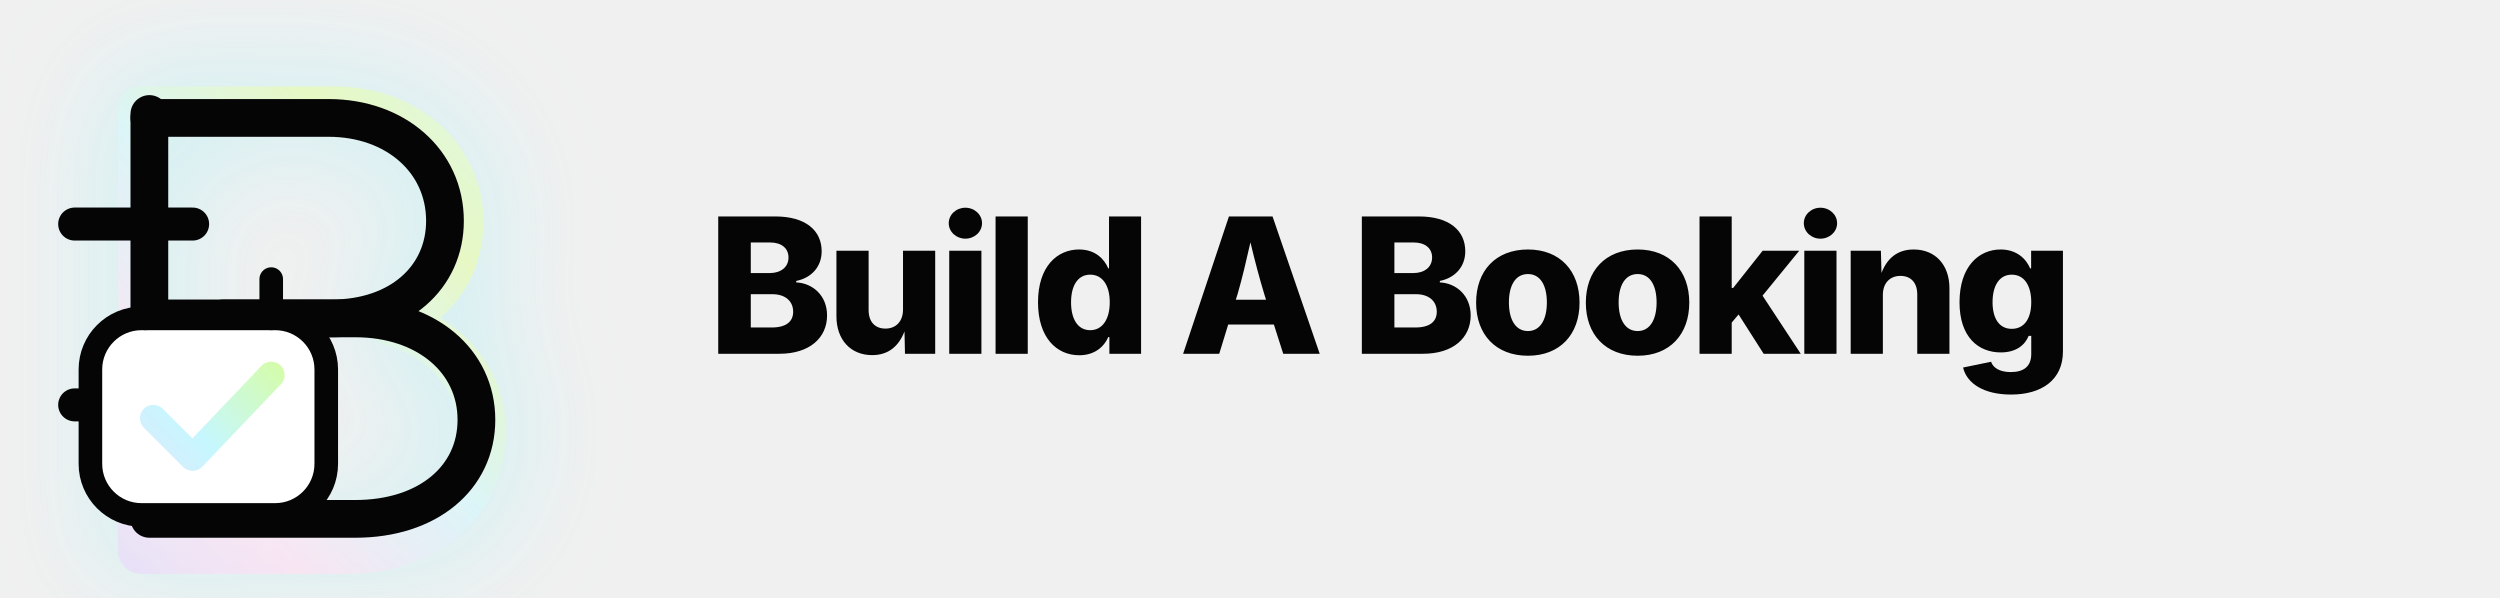
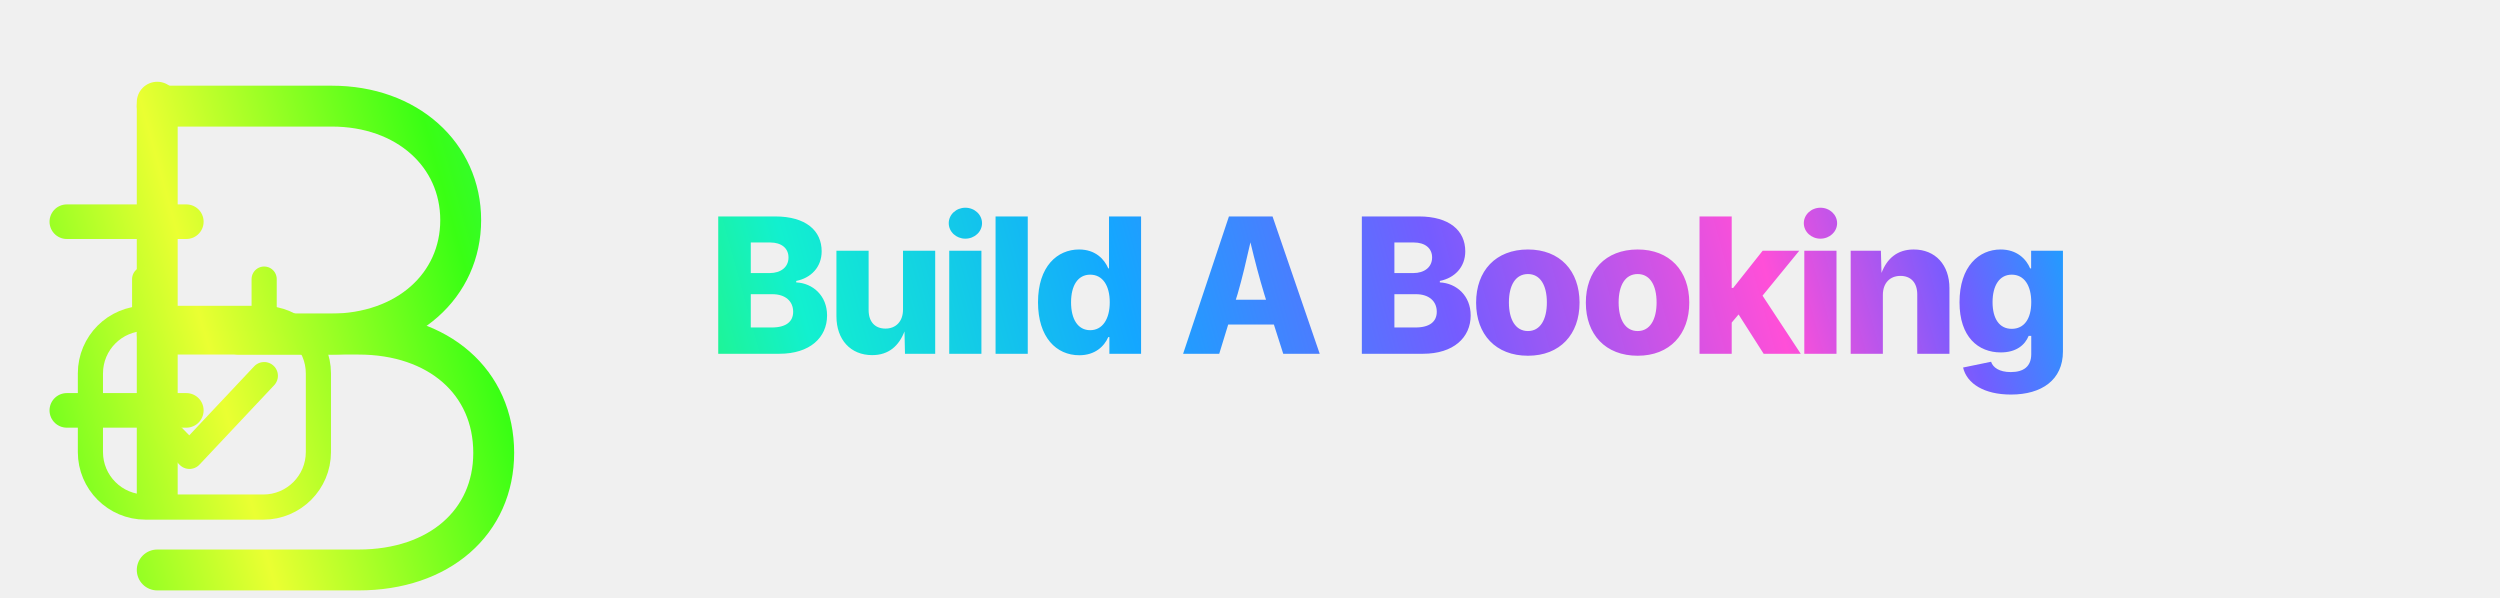
<svg xmlns="http://www.w3.org/2000/svg" viewBox="0 0 318 76" fill="none" role="img" aria-label="Build A Booking">
  <defs>
-     <linearGradient id="accent" x1="6" y1="66" x2="68" y2="8" gradientUnits="userSpaceOnUse">
-       <stop offset="0" stop-color="#d8ccff" />
-       <stop offset="0.22" stop-color="#ffd4f2" />
-       <stop offset="0.48" stop-color="#c6f7ff" />
-       <stop offset="0.72" stop-color="#dcff80" />
-       <stop offset="1" stop-color="#c8fff0" />
+     <linearGradient id="accent" x1="0" y1="76" x2="274" y2="0" gradientUnits="userSpaceOnUse">
+       <stop offset="0" stop-color="#39ff14" />
+       <stop offset="0.12" stop-color="#eaff32" />
+       <stop offset="0.24" stop-color="#39ff14" />
+       <stop offset="0.38" stop-color="#12f0cf" />
+       <stop offset="0.52" stop-color="#14a7ff" />
+       <stop offset="0.66" stop-color="#755cff" />
+       <stop offset="0.8" stop-color="#ff4fd8" />
+       <stop offset="0.88" stop-color="#755cff" />
+       <stop offset="0.94" stop-color="#14a7ff" />
+       <stop offset="0.98" stop-color="#12f0cf" />
+       <stop offset="1" stop-color="#39ff14" />
    </linearGradient>
-     <filter id="glow" x="-24" y="-24" width="124" height="124" color-interpolation-filters="sRGB">
-       <feGaussianBlur stdDeviation="7" result="blur" />
-       <feColorMatrix in="blur" type="matrix" values="0 0 0 0 0.42 0 0 0 0 0.96 0 0 0 0 1 0 0 0 0.72 0" />
-       <feBlend in="SourceGraphic" mode="screen" />
-     </filter>
  </defs>
-   <path d="M18 14h24.5c9.2 0 16 6.1 16 14.2 0 5.9-3.6 10.7-9 12.7 7 1.9 11.8 7 11.8 14.1 0 8.9-7 15-17.4 15H18V14Z" stroke="url(#accent)" stroke-width="6" stroke-linecap="round" stroke-linejoin="round" opacity="0.55" filter="url(#glow)" />
-   <g stroke="#050505" stroke-linecap="round" stroke-linejoin="round">
-     <path d="M19 14.5v47" stroke-width="4.8" />
-     <path d="M19 15h22.8c8.5 0 14.8 5.5 14.8 13.1 0 7.2-5.8 12.4-14.4 12.4H19" stroke-width="4.8" />
-     <path d="M28.4 40.5h16.8c9 0 15.4 5.4 15.4 12.9 0 7.4-6.2 12.6-15.4 12.6H19" stroke-width="4.8" />
-     <path d="M9.5 28.5h15" stroke-width="4.2" />
-     <path d="M9.5 51.5h15" stroke-width="4.2" />
+   <g stroke="url(#accent)" stroke-linecap="round" stroke-linejoin="round">
+     <path d="M20 13v50" stroke-width="5.2" />
+     <path d="M20 13.5h22.2c9.6 0 16.4 6.2 16.4 14.5S51.8 42.5 42 42.5H20" stroke-width="5.2" />
+     <path d="M30.4 42.5h15.2c10.2 0 17.2 6.1 17.2 15.1 0 8.8-6.9 14.9-17.2 14.9H20" stroke-width="5.2" />
+     <path d="M8.5 28.2h15.2" stroke-width="4.4" />
+     <path d="M8.5 52.2h15.2" stroke-width="4.4" />
  </g>
  <g transform="translate(11 40)">
-     <rect x="0.5" y="0.5" width="30" height="25" rx="6.5" fill="white" stroke="#050505" stroke-width="3" />
-     <path d="M7.5 0.5v-5M23.5 0.5v-5" stroke="#050505" stroke-width="3" stroke-linecap="round" />
-     <path d="M8.5 13.2l5 5 10-10.5" stroke="url(#accent)" stroke-width="3.4" stroke-linecap="round" stroke-linejoin="round" />
+     <rect x="0.5" y="0.5" width="29" height="24" rx="7" stroke="url(#accent)" stroke-width="3.2" />
+     <path d="M7.4 0.5v-5M22.6 0.5v-5" stroke="url(#accent)" stroke-width="3.2" stroke-linecap="round" />
+     <path d="M8.4 13.1l4.7 4.8 9.5-10.1" stroke="url(#accent)" stroke-width="3.5" stroke-linecap="round" stroke-linejoin="round" />
  </g>
-   <text x="90" y="45" fill="#050505" font-family="Plus Jakarta Sans, Inter, Manrope, Arial, sans-serif" font-size="24" font-weight="760" letter-spacing="-0.9">Build A Booking</text>
-   <path d="M91 54h116" stroke="url(#accent)" stroke-width="2.4" stroke-linecap="round" opacity="0.65" filter="url(#glow)" />
+   <text x="90" y="45" fill="url(#accent)" font-family="Plus Jakarta Sans, Inter, Manrope, Arial, sans-serif" font-size="24" font-weight="760" letter-spacing="-0.9">Build A Booking</text>
</svg>
